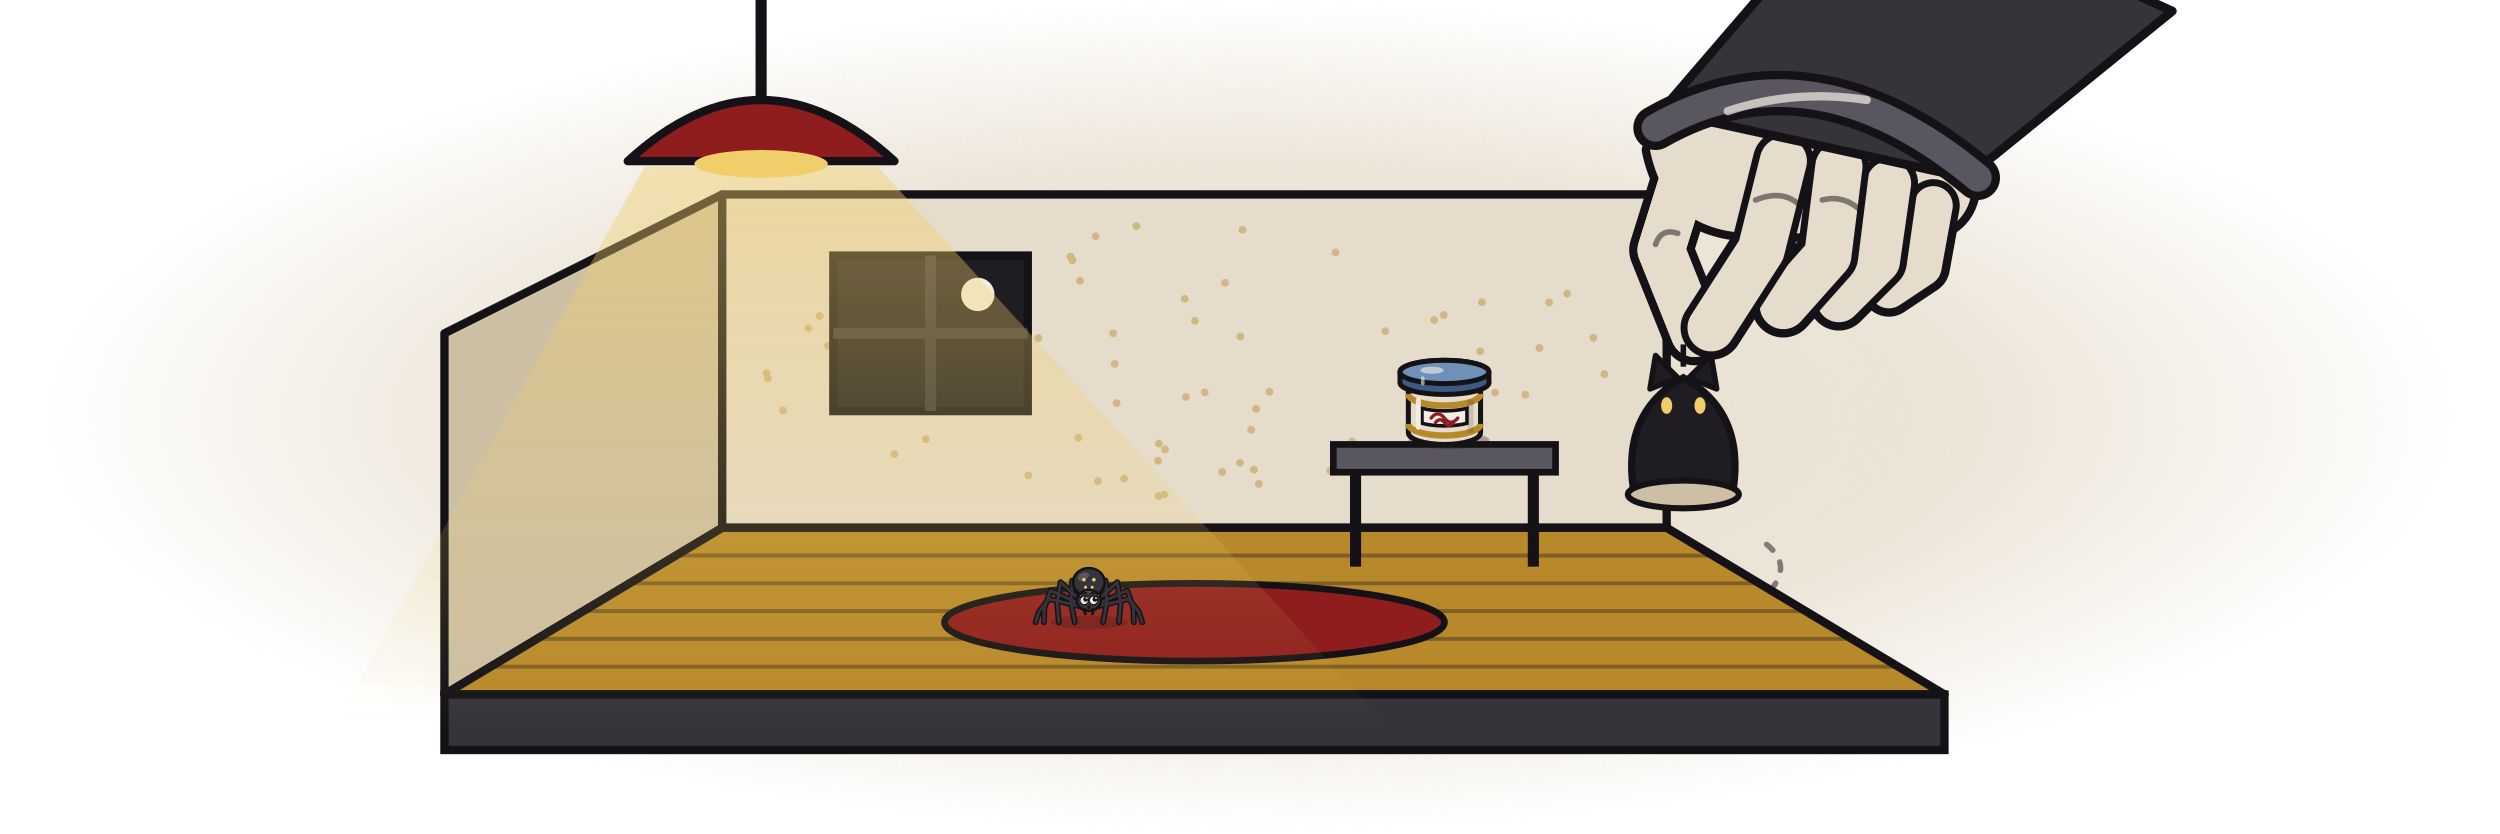
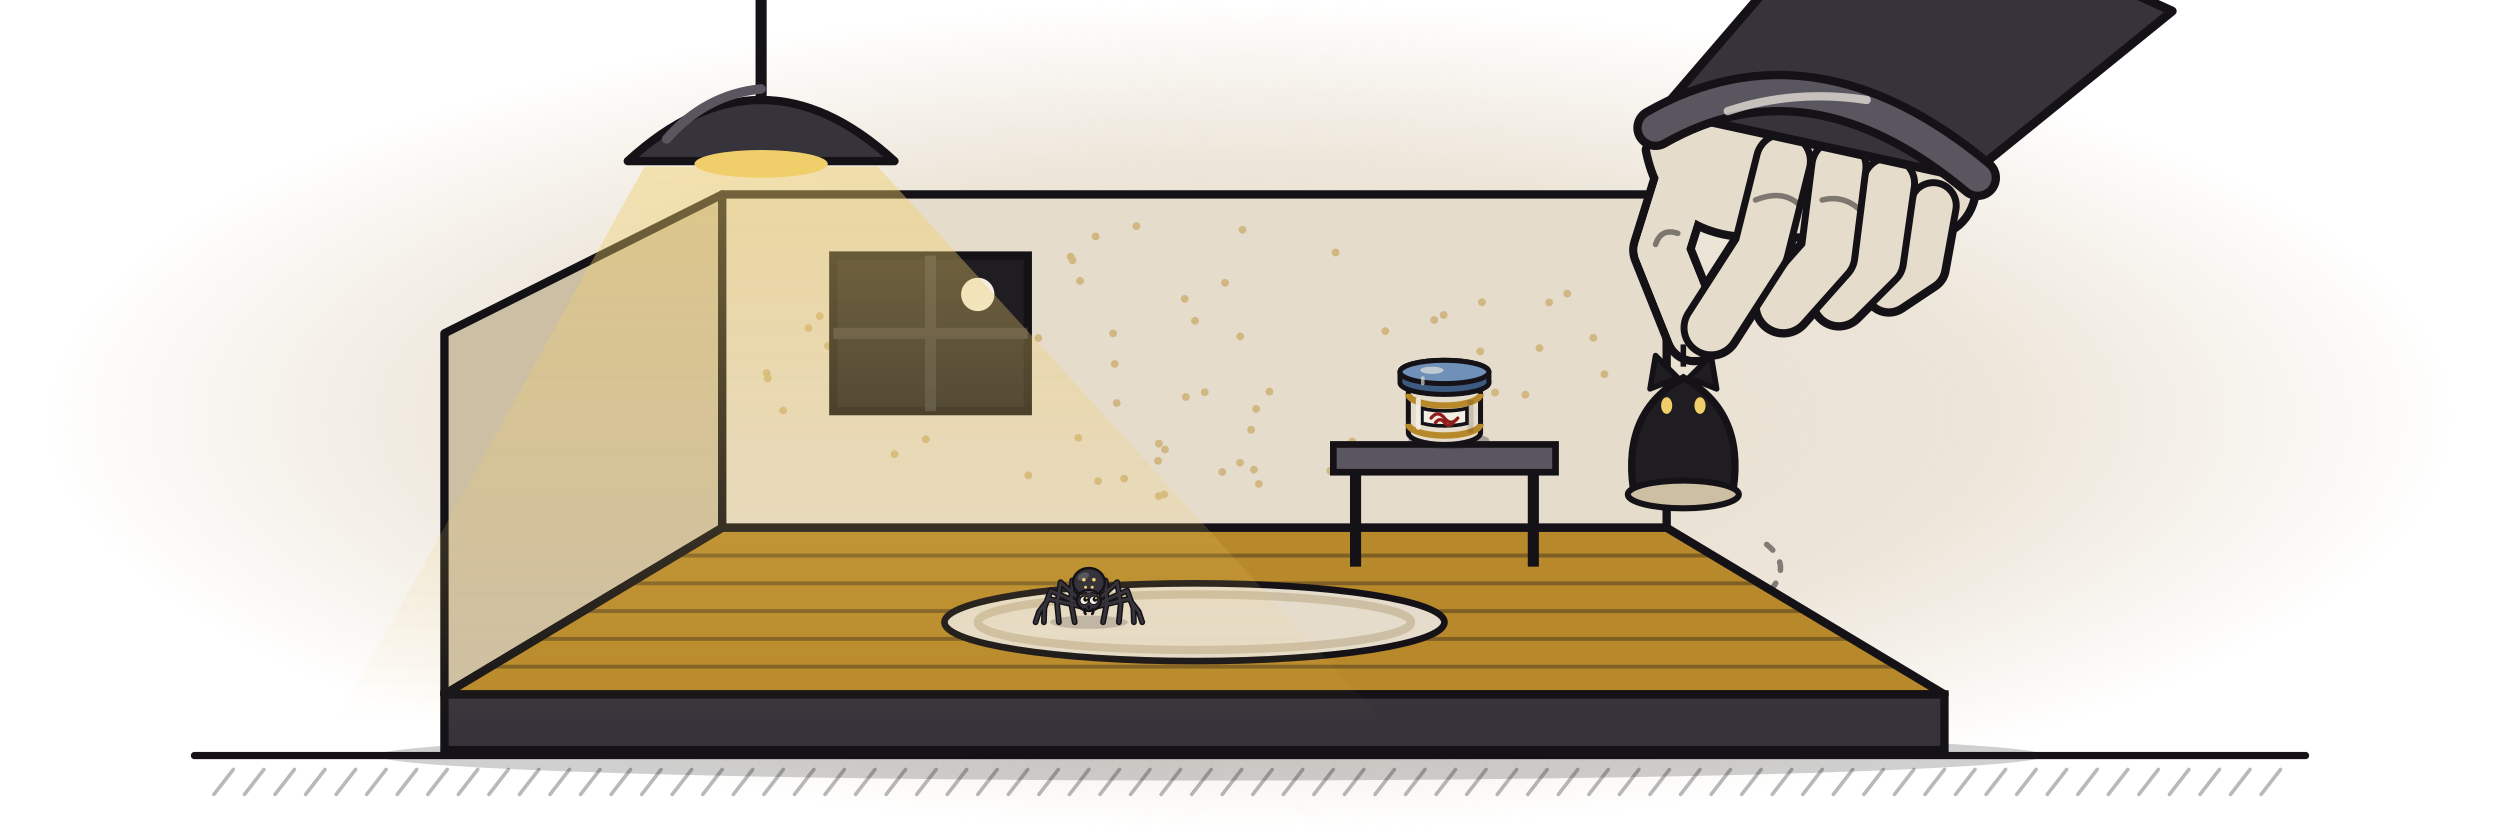
<svg xmlns="http://www.w3.org/2000/svg" viewBox="0 0 900 300" role="img" aria-label="The Storyteller's hand and lamp over a miniature room">
  <defs>
    <radialGradient id="crn-glow" cx="50%" cy="50%" r="50%">
      <stop offset="0" stop-color="#e6dccb" />
      <stop offset=".6" stop-color="#e6dccb" stop-opacity=".75" />
      <stop offset="1" stop-color="#e6dccb" stop-opacity="0" />
    </radialGradient>
  </defs>
  <ellipse cx="450" cy="150" rx="432" ry="150" fill="url(#crn-glow)" />
  <defs>
    <linearGradient id="crn-l" x1="0" y1="0" x2="0" y2="1">
      <stop offset="0" stop-color="#f0cf6b" stop-opacity=".6" />
      <stop offset="1" stop-color="#f0cf6b" stop-opacity="0" />
    </linearGradient>
  </defs>
  <path d="M274 0V38" stroke="#141216" stroke-width="4" fill="none" stroke-linecap="round" stroke-linejoin="round" />
-   <path d="M226 58q48 -44 96 0z" fill="#8f1d1d" stroke="#141216" stroke-width="3" stroke-linejoin="round" />
+   <path d="M226 58q48 -44 96 0z" fill="#36343a" stroke="#141216" stroke-width="3" stroke-linejoin="round" />
+   <path d="M240 50q14 -16 34 -18" stroke="#5a5660" stroke-width="3.4" fill="none" stroke-linecap="round" />
  <ellipse cx="274" cy="59" rx="24" ry="5" fill="#f0cf6b" />
+   <ellipse cx="436" cy="272" rx="300" ry="9" fill="#141216" opacity=".2" />
+   <path d="M70 272H830" stroke="#141216" stroke-width="2.6" fill="none" stroke-linecap="round" stroke-linejoin="round" />
+   <path d="M84 277l-7 9M95 277l-7 9M106 277l-7 9M117 277l-7 9M128 277l-7 9M139 277l-7 9M150 277l-7 9M161 277l-7 9M172 277l-7 9M183 277l-7 9M194 277l-7 9M205 277l-7 9M216 277l-7 9M227 277l-7 9M238 277l-7 9M249 277l-7 9M260 277l-7 9M271 277l-7 9M282 277l-7 9M293 277l-7 9M304 277l-7 9M315 277l-7 9M326 277l-7 9M337 277l-7 9M348 277l-7 9M359 277l-7 9M370 277l-7 9M381 277l-7 9M392 277l-7 9M403 277l-7 9M414 277l-7 9M425 277l-7 9M436 277l-7 9M447 277l-7 9M458 277l-7 9M469 277l-7 9M480 277l-7 9M491 277l-7 9M502 277l-7 9M513 277l-7 9M524 277l-7 9M535 277l-7 9M546 277l-7 9M557 277l-7 9M568 277l-7 9M579 277l-7 9M590 277l-7 9M601 277l-7 9M612 277l-7 9M623 277l-7 9M634 277l-7 9M645 277l-7 9M656 277l-7 9M667 277l-7 9M678 277l-7 9M689 277l-7 9M700 277l-7 9M711 277l-7 9M722 277l-7 9M733 277l-7 9M744 277l-7 9M755 277l-7 9M766 277l-7 9M777 277l-7 9M788 277l-7 9M799 277l-7 9M810 277l-7 9M821 277l-7 9" stroke="#141216" stroke-width="1.3" fill="none" stroke-linecap="round" stroke-linejoin="round" opacity=".3" />
  <path d="M160 250L260 190V70L160 120Z" fill="#cdbfa4" stroke="#141216" stroke-width="3" stroke-linejoin="round" />
  <path d="M260 190V70H600V190Z" fill="#e6dccb" stroke="#141216" stroke-width="3" stroke-linejoin="round" />
  <path d="M160 250L260 190H600L700 250Z" fill="#b8892a" stroke="#141216" stroke-width="3" stroke-linejoin="round" />
  <path d="M176.7 240H683.3M193.3 230H666.7M210 220H650M226.7 210H633.3M243.3 200H616.7" stroke="#141216" stroke-width="1.4" fill="none" stroke-linecap="round" stroke-linejoin="round" opacity=".35" />
  <path d="M160 250H700V270H160Z" fill="#36343a" stroke="#141216" stroke-width="3" />
  <path d="M440 169.9h0.01M295.1 113.8h0.01M549.1 142.1h0.01M510.4 141.4h0.01M291 118.1h0.01M345.6 107.7h0.01M298.1 124.5h0.01M516.3 115.2h0.01M388.2 157.6h0.01M368.2 119.6h0.01M395.3 173.2h0.01M532 147.9h0.01M401.3 131h0.01M333.3 158.1h0.01M386.1 93.7h0.01M385.4 92.4h0.01M453.2 174.2h0.01M351.3 116.3h0.01M535.8 137.6h0.01M373.8 121.7h0.01M502 163.2h0.01M446.5 121.1h0.01M365.8 130.3h0.01M388.8 101.1h0.01M276 134.3h0.01M533.5 108.8h0.01M527.1 152.8h0.01M450.4 154.7h0.01M404.7 172.3h0.01M426.9 142.9h0.01M430.2 115.5h0.01M457 141h0.01M447.3 82.7h0.01M478.9 169.5h0.01M370.2 171.1h0.01M276.4 136.2h0.01M409.1 81.4h0.01M362 126.1h0.01M480.8 90.9h0.01M498.7 119.2h0.01M557.7 108.9h0.01M564.2 105.7h0.01M346.2 113.2h0.01M446.4 166.6h0.01M358 114.2h0.01M400.7 120h0.01M346 93.2h0.01M577.6 134.7h0.01M538.2 141.3h0.01M532.9 126.5h0.01M573.6 121.6h0.01M433.7 141.2h0.01M419.1 178h0.01M417.1 178.6h0.01M519.7 113.4h0.01M527.7 159.4h0.01M336.5 116.2h0.01M416.9 165.9h0.01M394.4 85.1h0.01M441 101.8h0.01M281.9 147.8h0.01M322 163.5h0.01M554.2 125.3h0.01M451.4 169.1h0.01M417.2 159.7h0.01M452.2 147.2h0.01M402 145.1h0.01M486.8 158.9h0.01M419.4 161.8h0.01M426.5 107.6h0.01" stroke="#b8892a" stroke-width="2.8" stroke-linecap="round" opacity="0.45" />
  <rect x="300" y="92" width="70" height="56" fill="#1f1d22" stroke="#141216" stroke-width="3" />
  <path d="M335 92v56M300 120h70" stroke="#36343a" stroke-width="4" />
  <circle cx="352" cy="106" r="6" fill="#f3eee4" />
-   <ellipse cx="430" cy="224" rx="90" ry="14" fill="#8f1d1d" stroke="#141216" stroke-width="2.4" />
+   <ellipse cx="430" cy="224" rx="90" ry="14" fill="#e6dccb" stroke="#141216" stroke-width="2.4" />
+   <ellipse cx="430" cy="224" rx="78" ry="10" fill="none" stroke="#cdbfa4" stroke-width="3" />
  <rect x="480" y="160" width="80" height="10" fill="#5a5660" stroke="#141216" stroke-width="2.4" />
  <path d="M488 170v34M552 170v34" stroke="#141216" stroke-width="4" />
  <ellipse cx="521.6" cy="158.5" rx="14.6" ry="3.1" fill="#141216" opacity=".3" />
  <path d="M507 137.8V155.8A13 4.2 0 0 0 533 155.8V137.8z" fill="#e6dccb" stroke="#141216" stroke-width="1.8" />
  <path d="M507 141.8A13 4.2 0 0 0 533 141.8M507 152.6A13 4.2 0 0 0 533 152.6" stroke="#b8892a" stroke-width="2.3" fill="none" />
  <path d="M511.9 147A13 4.2 0 0 0 528.1 147V152.4A13 4.2 0 0 1 511.9 152.4z" fill="#f3eee4" stroke="#141216" stroke-width="1.3" />
  <path d="M515.2 150.5q2.4 -3 4.8 0t4.8 0M516.8 152.1q1.6 -2 3.2 0t3.2 0" stroke="#8f1d1d" stroke-width="1.2" fill="none" stroke-linecap="round" />
  <path d="M510.6 144V153.8" stroke="#f3eee4" stroke-width="1.8" opacity=".9" stroke-linecap="round" />
  <path d="M529.4 144V155.8" stroke="#141216" stroke-width="2.1" opacity=".15" />
  <path d="M504 137.8V133.9A16 4.2 0 0 1 536 133.9V137.8A16 4.2 0 0 1 504 137.8z" fill="#3d5a80" stroke="#141216" stroke-width="1.8" />
  <ellipse cx="520" cy="133.9" rx="16" ry="4.2" fill="#6f90b8" stroke="#141216" stroke-width="1.8" />
  <ellipse cx="515.5" cy="133.3" rx="4.2" ry="1.3" fill="#f3eee4" opacity=".6" />
  <path d="M512.2 136.1v2" stroke="#f3eee4" stroke-width="1.3" opacity=".6" stroke-linecap="round" />
  <path d="M232 60L120 262H500L316 60z" fill="url(#crn-l)" opacity=".75" />
  <ellipse cx="392" cy="224" rx="14" ry="2.4" fill="#141216" opacity="0.18" />
  <g transform="translate(392 216.2) scale(0.3 0.3)">
    <path d="M9 -6L20 -24L21.4 3.5L17 26M12 -2L34 -22L38.1 4.4L36 26M13 3L46 -12L53.4 8.9L54 26M10 7L48 -2L59.8 13.4L64 26M-9 -6L-20 -24L-21.3 3.5L-17 26M-12 -2L-34 -22L-38.1 4.4L-36 26M-13 3L-46 -12L-53.4 8.9L-54 26M-10 7L-48 -2L-59.8 13.4L-64 26" stroke="#141216" stroke-width="7.04" fill="none" stroke-linecap="round" stroke-linejoin="round" />
    <path d="M9 -6L20 -24L21.4 3.5L17 26M12 -2L34 -22L38.1 4.4L36 26M13 3L46 -12L53.4 8.9L54 26M10 7L48 -2L59.8 13.4L64 26M-9 -6L-20 -24L-21.3 3.5L-17 26M-12 -2L-34 -22L-38.1 4.4L-36 26M-13 3L-46 -12L-53.4 8.9L-54 26M-10 7L-48 -2L-59.8 13.4L-64 26" stroke="#36343a" stroke-width="3.52" fill="none" stroke-linecap="round" stroke-linejoin="round" />
    <ellipse cx="0" cy="-22" rx="19" ry="17" fill="#36343a" stroke="#141216" stroke-width="3" />
    <ellipse cx="-6.6" cy="-28.8" rx="7.2" ry="4.4" fill="#5a5660" transform="rotate(-25 -6.6 -28.8)" />
    <g fill="#f0cf6b">
      <circle cx="-6" cy="-25" r="2.2" />
      <circle cx="6" cy="-25" r="2.2" />
      <circle cx="-4" cy="-16" r="1.8" />
      <circle cx="4" cy="-16" r="1.8" />
    </g>
    <ellipse cx="0" cy="0" rx="14.5" ry="12.5" fill="#36343a" stroke="#141216" stroke-width="3" />
    <path d="M-8 -8q8 -5 16 0" stroke="#5a5660" stroke-width="2" fill="none" stroke-linecap="round" />
    <path d="M-4.5 10.5q-1.5 4 0.5 5.5M4.5 10.5q1.5 4 -0.5 5.5" stroke="#141216" stroke-width="3.2" fill="none" stroke-linecap="round" />
    <circle cx="-10.8" cy="-5.2" r="1.6" fill="#141216" />
    <circle cx="-10.3" cy="-5.7" r="0.6" fill="#f0cf6b" />
    <circle cx="10.8" cy="-5.2" r="1.6" fill="#141216" />
    <circle cx="11.3" cy="-5.7" r="0.6" fill="#f0cf6b" />
    <circle cx="-3.2" cy="-8.6" r="1.2" fill="#141216" />
    <circle cx="-2.8" cy="-9" r="0.5" fill="#f0cf6b" />
    <circle cx="3.2" cy="-8.6" r="1.2" fill="#141216" />
    <circle cx="3.6" cy="-9" r="0.5" fill="#f0cf6b" />
    <circle cx="-5.6" cy="-0.2" r="5.1" fill="#f3eee4" stroke="#141216" stroke-width="1.3" />
    <circle cx="-3.8" cy="-1.6" r="3" fill="#141216" />
    <circle cx="-2.7" cy="-2.9" r="1.2" fill="#f0cf6b" />
    <circle cx="5.6" cy="-0.2" r="5.1" fill="#f3eee4" stroke="#141216" stroke-width="1.3" />
    <circle cx="7.4" cy="-1.6" r="3" fill="#141216" />
    <circle cx="8.5" cy="-2.9" r="1.2" fill="#f0cf6b" />
    <path d="M-10 -8l7 -1.6M10 -8l-7 -1.6" stroke="#141216" stroke-width="1.8" stroke-linecap="round" />
    <ellipse cx="0" cy="8" rx="1.8" ry="2.2" fill="#141216" />
  </g>
  <g transform="translate(612 124) scale(1)">
    <path d="M-18 -70Q-4 -96 40 -98Q86 -98 98 -64Q100 -44 84 -40L20 -40Q-12 -40 -18 -70Z" fill="#141216" stroke="#141216" stroke-width="6" stroke-linejoin="round" />
    <path d="M-4 -66L-14 -34L-2 -4" stroke="#141216" stroke-width="23" fill="none" stroke-linecap="round" stroke-linejoin="round" />
    <path d="M30 -66L22 -34L4 -6" stroke="#141216" stroke-width="23" fill="none" stroke-linecap="round" stroke-linejoin="round" />
    <path d="M50 -64L46 -32L30 -14" stroke="#141216" stroke-width="23" fill="none" stroke-linecap="round" stroke-linejoin="round" />
    <path d="M68 -58L64 -30L50 -16" stroke="#141216" stroke-width="22" fill="none" stroke-linecap="round" stroke-linejoin="round" />
    <path d="M84 -50L80 -28L68 -20" stroke="#141216" stroke-width="20" fill="none" stroke-linecap="round" stroke-linejoin="round" />
    <path d="M-18 -70Q-4 -96 40 -98Q86 -98 98 -64Q100 -44 84 -40L20 -40Q-12 -40 -18 -70Z" fill="#e6dccb" />
    <path d="M-4 -66L-14 -34L-2 -4" stroke="#e6dccb" stroke-width="17" fill="none" stroke-linecap="round" stroke-linejoin="round" />
    <path d="M30 -66L22 -34L4 -6" stroke="#e6dccb" stroke-width="17" fill="none" stroke-linecap="round" stroke-linejoin="round" />
    <path d="M50 -64L46 -32L30 -14" stroke="#e6dccb" stroke-width="17" fill="none" stroke-linecap="round" stroke-linejoin="round" />
    <path d="M68 -58L64 -30L50 -16" stroke="#e6dccb" stroke-width="16" fill="none" stroke-linecap="round" stroke-linejoin="round" />
    <path d="M84 -50L80 -28L68 -20" stroke="#e6dccb" stroke-width="14" fill="none" stroke-linecap="round" stroke-linejoin="round" />
    <path d="M-4 -66L-14 -34L-2 -4" stroke="#e6dccb" stroke-width="17" fill="none" stroke-linecap="round" stroke-linejoin="round" />
    <path d="M84 -50L80 -28L68 -20" stroke="#141216" stroke-width="19" fill="none" stroke-linecap="round" stroke-linejoin="round" />
    <path d="M84 -50L80 -28L68 -20" stroke="#e6dccb" stroke-width="14" fill="none" stroke-linecap="round" stroke-linejoin="round" />
    <path d="M68 -58L64 -30L50 -16" stroke="#141216" stroke-width="21" fill="none" stroke-linecap="round" stroke-linejoin="round" />
    <path d="M68 -58L64 -30L50 -16" stroke="#e6dccb" stroke-width="16" fill="none" stroke-linecap="round" stroke-linejoin="round" />
    <path d="M50 -64L46 -32L30 -14" stroke="#141216" stroke-width="22" fill="none" stroke-linecap="round" stroke-linejoin="round" />
    <path d="M50 -64L46 -32L30 -14" stroke="#e6dccb" stroke-width="17" fill="none" stroke-linecap="round" stroke-linejoin="round" />
    <path d="M30 -66L22 -34L4 -6" stroke="#141216" stroke-width="22" fill="none" stroke-linecap="round" stroke-linejoin="round" />
    <path d="M30 -66L22 -34L4 -6" stroke="#e6dccb" stroke-width="17" fill="none" stroke-linecap="round" stroke-linejoin="round" />
    <path d="M-14 -84L60 -170L170 -120L96 -60Z" fill="#36343a" stroke="#141216" stroke-width="3.2" stroke-linejoin="round" />
    <path d="M-16 -78Q40 -110 100 -60" stroke="#141216" stroke-width="16" fill="none" stroke-linecap="round" />
    <path d="M-16 -78Q40 -110 100 -60" stroke="#5a5660" stroke-width="10" fill="none" stroke-linecap="round" />
    <path d="M20 -52q10 -4 16 2M44 -52q8 -2 14 4M-8 -40q-6 -2 -8 4" stroke="#141216" stroke-width="2" fill="none" stroke-linecap="round" stroke-linejoin="round" opacity=".5" />
    <path d="M10 -84q24 -8 50 -4" stroke="#f3eee4" stroke-width="3" fill="none" stroke-linecap="round" stroke-linejoin="round" opacity=".7" />
  </g>
  <path d="M606 124v8" stroke="#141216" stroke-width="2" />
  <path d="M588 176q-4 -28 18 -40q22 12 18 40z" fill="#1f1d22" stroke="#141216" stroke-width="2.6" />
  <path d="M594 140l2 -12 8 8zM618 140l-2 -12 -8 8z" fill="#1f1d22" stroke="#141216" stroke-width="2" stroke-linejoin="round" />
  <ellipse cx="600" cy="146" rx="2" ry="3" fill="#f0cf6b" />
  <ellipse cx="612" cy="146" rx="2" ry="3" fill="#f0cf6b" />
  <ellipse cx="606" cy="178" rx="20" ry="5" fill="#cdbfa4" stroke="#141216" stroke-width="2.2" />
  <path d="M636 196q10 8 0 18" stroke="#141216" stroke-width="2" fill="none" stroke-linecap="round" stroke-linejoin="round" stroke-dasharray="3 5" opacity=".5" />
</svg>
